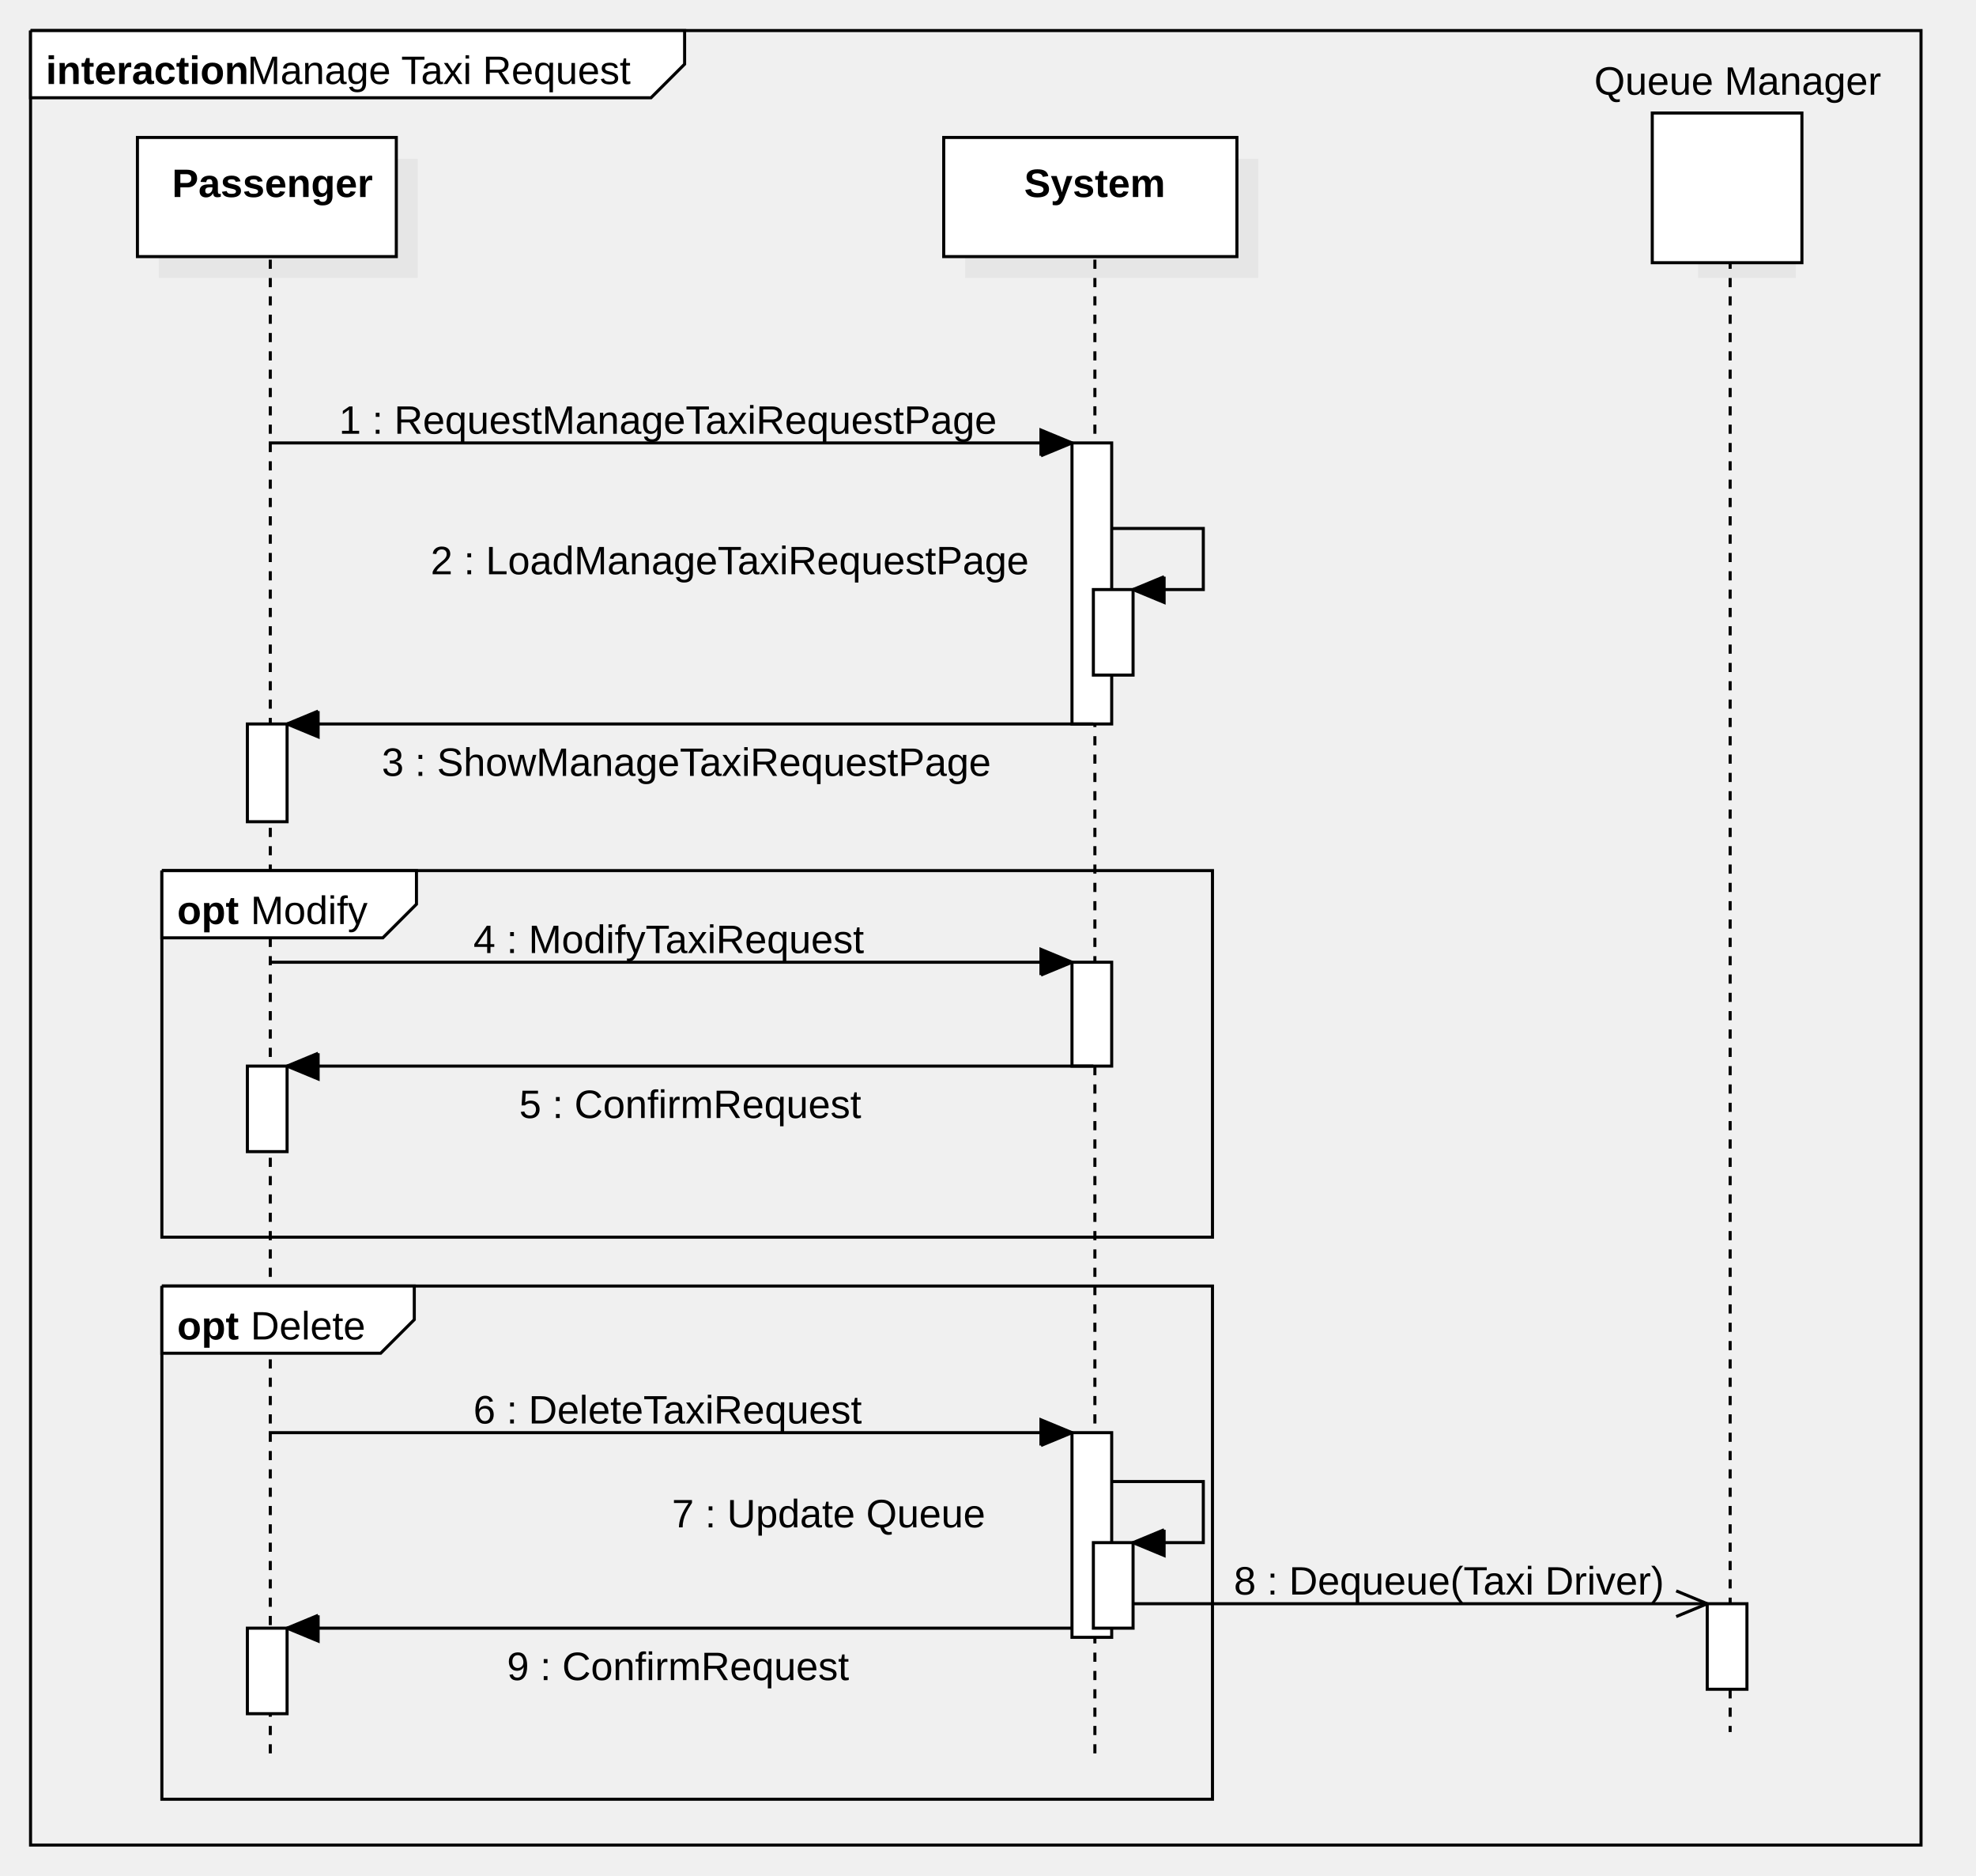
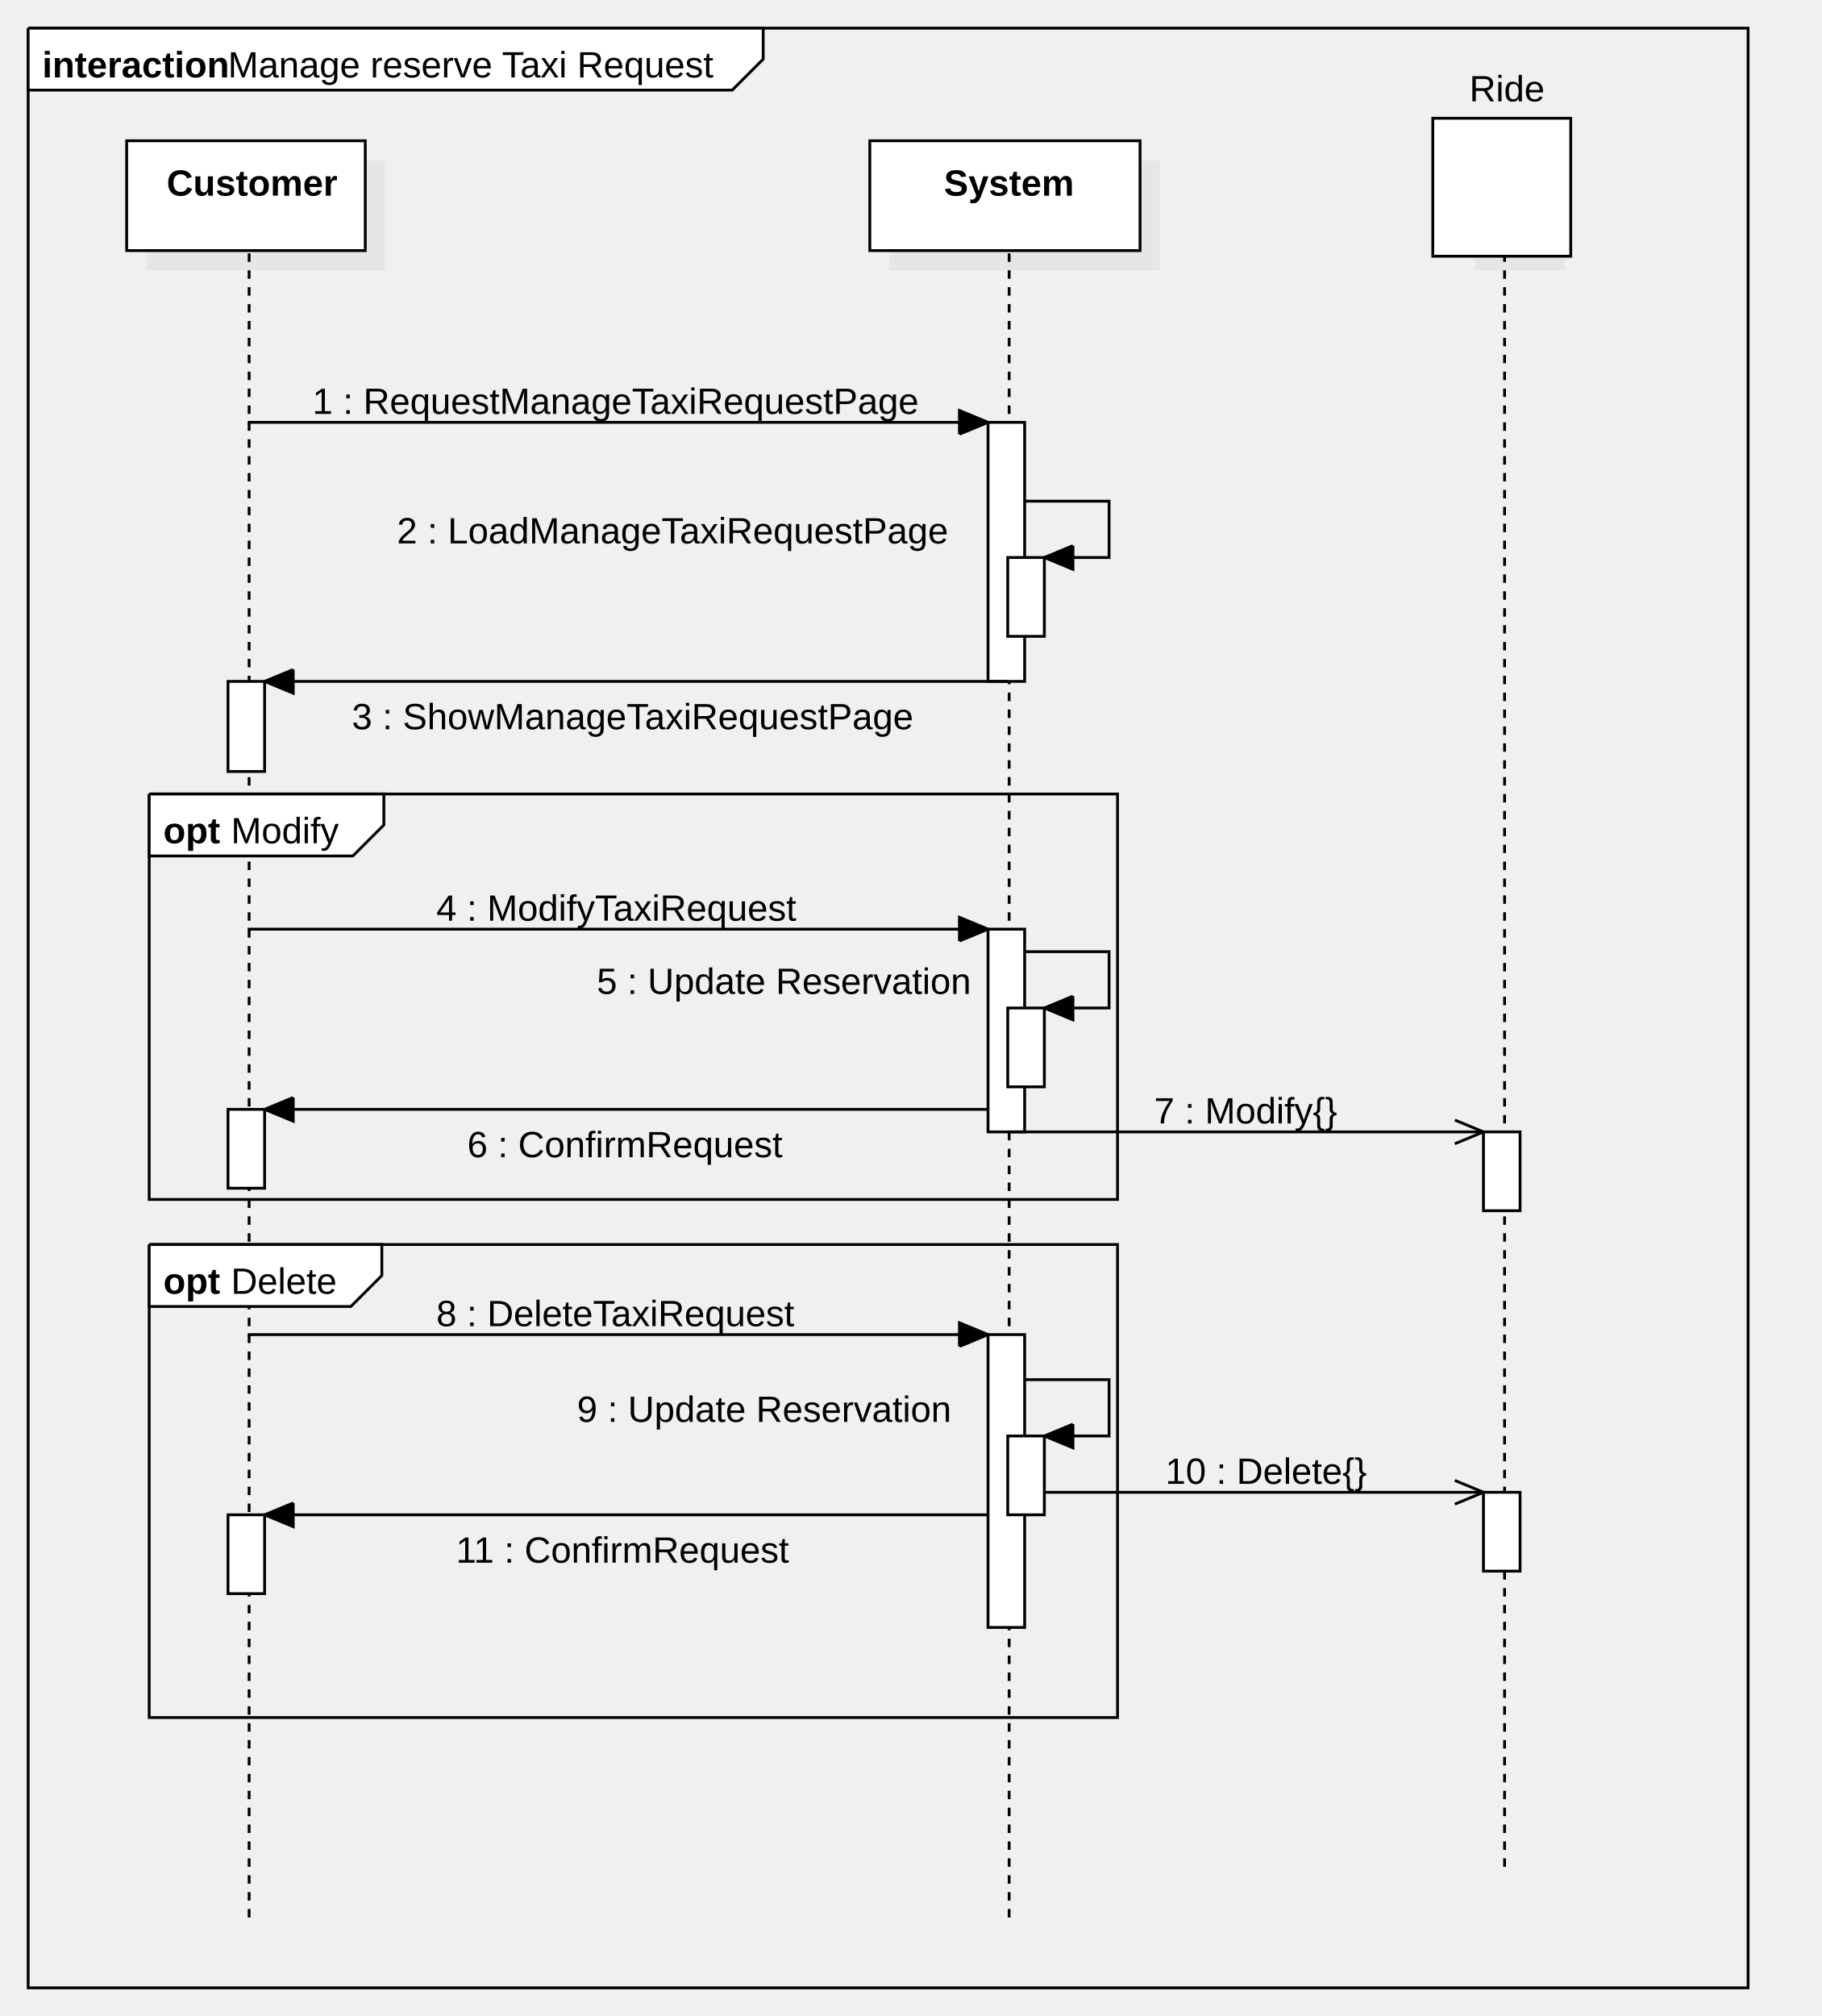
- <svg xmlns="http://www.w3.org/2000/svg" version="1.1" width="647" height="614">
+ <svg xmlns="http://www.w3.org/2000/svg" version="1.1" width="647" height="716">
  <defs />
  <g>
-     <g transform="translate(5,5) scale(1,1)">
-       <path fill="none" stroke="#000000" d="M 5 5 L 624 5 L 624 599 L 5 599 L 5 5" stroke-miterlimit="10" />
-     </g>
-     <g transform="translate(5,5) scale(1,1)">
-       <path fill="#ffffff" stroke="none" d="M 5 5 L 5 27 L 208.161 27 L 219.161 16 L 219.161 5 L 5 5" />
-     </g>
-     <g transform="translate(5,5) scale(1,1)">
-       <path fill="none" stroke="#000000" d="M 5 5 L 5 27 L 208.161 27 L 219.161 16 L 219.161 5 L 5 5 L 5 5" stroke-miterlimit="10" />
-     </g>
-     <g transform="translate(5,5) scale(1,1)">
-       <g>
-         <path fill="none" stroke="none" />
-         <text fill="#000000" stroke="none" font-family="Arial" font-size="13px" font-style="normal" font-weight="normal" text-decoration="none" x="75.979" y="22.5">Manage Taxi Request</text>
-       </g>
-     </g>
-     <g transform="translate(5,5) scale(1,1)">
-       <g>
-         <path fill="none" stroke="none" />
-         <text fill="#000000" stroke="none" font-family="Arial" font-size="13px" font-style="normal" font-weight="bold" text-decoration="none" x="10" y="22.5">interaction</text>
-       </g>
-     </g>
-     <g transform="translate(5,5) scale(1,1)">
+     <g transform="translate(5,10) scale(1,1)">
+       <path fill="none" stroke="#000000" d="M 5 0 L 616 0 L 616 696 L 5 696 L 5 0" stroke-miterlimit="10" />
+     </g>
+     <g transform="translate(5,10) scale(1,1)">
+       <path fill="#ffffff" stroke="none" d="M 5 0 L 5 22 L 255.121 22 L 266.121 11 L 266.121 0 L 5 0" />
+     </g>
+     <g transform="translate(5,10) scale(1,1)">
+       <path fill="none" stroke="#000000" d="M 5 0 L 5 22 L 255.121 22 L 266.121 11 L 266.121 0 L 5 0 L 5 0" stroke-miterlimit="10" />
+     </g>
+     <g transform="translate(5,10) scale(1,1)">
+       <g>
+         <path fill="none" stroke="none" />
+         <text fill="#000000" stroke="none" font-family="Arial" font-size="13px" font-style="normal" font-weight="normal" text-decoration="none" x="75.979" y="17.5">Manage reserve Taxi Request</text>
+       </g>
+     </g>
+     <g transform="translate(5,10) scale(1,1)">
+       <g>
+         <path fill="none" stroke="none" />
+         <text fill="#000000" stroke="none" font-family="Arial" font-size="13px" font-style="normal" font-weight="bold" text-decoration="none" x="10" y="17.5">interaction</text>
+       </g>
+     </g>
+     <g transform="translate(5,10) scale(1,1)">
      <rect fill="#C0C0C0" stroke="none" x="47" y="47" width="84.762" height="39" opacity="0.2" />
    </g>
-     <g transform="translate(5,5) scale(1,1)">
+     <g transform="translate(5,10) scale(1,1)">
      <rect fill="#ffffff" stroke="none" x="40" y="40" width="84.762" height="39" />
    </g>
-     <g transform="translate(5,5) scale(1,1)">
+     <g transform="translate(5,10) scale(1,1)">
      <path fill="none" stroke="#000000" d="M 40 40 L 124.762 40 L 124.762 79 L 40 79 L 40 40 Z Z" stroke-miterlimit="10" />
    </g>
-     <g transform="translate(5,5) scale(1,1)">
-       <g>
-         <path fill="none" stroke="none" />
-         <text fill="#000000" stroke="none" font-family="Arial" font-size="13px" font-style="normal" font-weight="bold" text-decoration="none" x="51.306" y="59.5">Passenger</text>
-       </g>
-     </g>
-     <g transform="translate(5,5) scale(1,1)">
-       <path fill="none" stroke="#000000" d="M 83.5 80 L 83.5 570" stroke-miterlimit="10" stroke-dasharray="3" />
-     </g>
-     <g transform="translate(5,5) scale(1,1)">
+     <g transform="translate(5,10) scale(1,1)">
+       <g>
+         <path fill="none" stroke="none" />
+         <text fill="#000000" stroke="none" font-family="Arial" font-size="13px" font-style="normal" font-weight="bold" text-decoration="none" x="54.207" y="59.5">Customer</text>
+       </g>
+     </g>
+     <g transform="translate(5,10) scale(1,1)">
+       <path fill="none" stroke="#000000" d="M 83.5 80 L 83.5 673" stroke-miterlimit="10" stroke-dasharray="3" />
+     </g>
+     <g transform="translate(5,10) scale(1,1)">
      <rect fill="#C0C0C0" stroke="none" x="311" y="47" width="96" height="39" opacity="0.2" />
    </g>
-     <g transform="translate(5,5) scale(1,1)">
+     <g transform="translate(5,10) scale(1,1)">
      <rect fill="#ffffff" stroke="none" x="304" y="40" width="96" height="39" />
    </g>
-     <g transform="translate(5,5) scale(1,1)">
+     <g transform="translate(5,10) scale(1,1)">
      <path fill="none" stroke="#000000" d="M 304 40 L 400 40 L 400 79 L 304 79 L 304 40 Z Z" stroke-miterlimit="10" />
    </g>
-     <g transform="translate(5,5) scale(1,1)">
+     <g transform="translate(5,10) scale(1,1)">
      <g>
        <path fill="none" stroke="none" />
        <text fill="#000000" stroke="none" font-family="Arial" font-size="13px" font-style="normal" font-weight="bold" text-decoration="none" x="330.329" y="59.5">System</text>
      </g>
    </g>
-     <g transform="translate(5,5) scale(1,1)">
-       <path fill="none" stroke="#000000" d="M 353.5 80 L 353.5 570" stroke-miterlimit="10" stroke-dasharray="3" />
-     </g>
-     <g transform="translate(5,5) scale(1,1)">
-       <path fill="none" stroke="#000000" d="M 48 280 L 392 280 L 392 400 L 48 400 L 48 280" stroke-miterlimit="10" />
-     </g>
-     <g transform="translate(5,5) scale(1,1)">
-       <path fill="#ffffff" stroke="none" d="M 48 280 L 48 302 L 120.361 302 L 131.361 291 L 131.361 280 L 48 280" />
-     </g>
-     <g transform="translate(5,5) scale(1,1)">
-       <path fill="none" stroke="#000000" d="M 48 280 L 48 302 L 120.361 302 L 131.361 291 L 131.361 280 L 48 280 L 48 280" stroke-miterlimit="10" />
-     </g>
-     <g transform="translate(5,5) scale(1,1)">
-       <g>
-         <path fill="none" stroke="none" />
-         <text fill="#000000" stroke="none" font-family="Arial" font-size="13px" font-style="normal" font-weight="normal" text-decoration="none" x="77.072" y="297.5">Modify</text>
-       </g>
-     </g>
-     <g transform="translate(5,5) scale(1,1)">
-       <g>
-         <path fill="none" stroke="none" />
-         <text fill="#000000" stroke="none" font-family="Arial" font-size="13px" font-style="normal" font-weight="bold" text-decoration="none" x="53" y="297.5">opt</text>
-       </g>
-     </g>
-     <g transform="translate(5,5) scale(1,1)">
-       <path fill="none" stroke="#000000" d="M 48 416 L 392 416 L 392 584 L 48 584 L 48 416" stroke-miterlimit="10" />
-     </g>
-     <g transform="translate(5,5) scale(1,1)">
-       <path fill="#ffffff" stroke="none" d="M 48 416 L 48 438 L 119.65 438 L 130.65 427 L 130.65 416 L 48 416" />
-     </g>
-     <g transform="translate(5,5) scale(1,1)">
-       <path fill="none" stroke="#000000" d="M 48 416 L 48 438 L 119.65 438 L 130.65 427 L 130.65 416 L 48 416 L 48 416" stroke-miterlimit="10" />
-     </g>
-     <g transform="translate(5,5) scale(1,1)">
-       <g>
-         <path fill="none" stroke="none" />
-         <text fill="#000000" stroke="none" font-family="Arial" font-size="13px" font-style="normal" font-weight="normal" text-decoration="none" x="77.072" y="433.5">Delete</text>
-       </g>
-     </g>
-     <g transform="translate(5,5) scale(1,1)">
-       <g>
-         <path fill="none" stroke="none" />
-         <text fill="#000000" stroke="none" font-family="Arial" font-size="13px" font-style="normal" font-weight="bold" text-decoration="none" x="53" y="433.5">opt</text>
-       </g>
-     </g>
-     <g transform="translate(5,5) scale(1,1)">
-       <rect fill="#C0C0C0" stroke="none" x="551" y="47" width="32" height="39" opacity="0.2" />
-     </g>
-     <g transform="translate(5,5) scale(1,1)">
-       <rect fill="#ffffff" stroke="none" x="544" y="40" width="32" height="39" />
-     </g>
-     <g transform="translate(5,5) scale(1,1)">
-       <path fill="none" stroke="#000000" d="M 544 40 L 576 40 L 576 79 L 544 79 L 544 40 Z Z" stroke-miterlimit="10" />
-     </g>
-     <g transform="translate(5,5) scale(1,1)">
-       <g>
-         <path fill="none" stroke="none" />
-         <text fill="#000000" stroke="none" font-family="Arial" font-size="13px" font-style="normal" font-weight="bold" text-decoration="none" x="556.385" y="59.5">a</text>
-       </g>
-     </g>
-     <g transform="translate(5,5) scale(1,1)">
-       <path fill="none" stroke="#000000" d="M 561.5 80 L 561.5 562" stroke-miterlimit="10" stroke-dasharray="3" />
-     </g>
-     <g transform="translate(5,5) scale(1,1)">
-       <rect fill="#ffffff" stroke="none" x="536" y="32" width="49" height="49" />
-     </g>
-     <g transform="translate(5,5) scale(1,1)">
-       <path fill="none" stroke="#000000" d="M 536 32 L 585 32 L 585 81 L 536 81 L 536 32 Z Z" stroke-miterlimit="10" />
-     </g>
-     <g transform="translate(5,5) scale(1,1)">
-       <g>
-         <path fill="none" stroke="none" />
-         <text fill="#000000" stroke="none" font-family="Arial" font-size="13px" font-style="normal" font-weight="normal" text-decoration="none" x="517" y="26">Queue Manager</text>
-       </g>
-     </g>
-     <g transform="translate(5,5) scale(1,1)">
+     <g transform="translate(5,10) scale(1,1)">
+       <path fill="none" stroke="#000000" d="M 353.5 80 L 353.5 673" stroke-miterlimit="10" stroke-dasharray="3" />
+     </g>
+     <g transform="translate(5,10) scale(1,1)">
+       <path fill="none" stroke="#000000" d="M 48 432 L 392 432 L 392 600 L 48 600 L 48 432" stroke-miterlimit="10" />
+     </g>
+     <g transform="translate(5,10) scale(1,1)">
+       <path fill="#ffffff" stroke="none" d="M 48 432 L 48 454 L 119.65 454 L 130.65 443 L 130.65 432 L 48 432" />
+     </g>
+     <g transform="translate(5,10) scale(1,1)">
+       <path fill="none" stroke="#000000" d="M 48 432 L 48 454 L 119.65 454 L 130.65 443 L 130.65 432 L 48 432 L 48 432" stroke-miterlimit="10" />
+     </g>
+     <g transform="translate(5,10) scale(1,1)">
+       <g>
+         <path fill="none" stroke="none" />
+         <text fill="#000000" stroke="none" font-family="Arial" font-size="13px" font-style="normal" font-weight="normal" text-decoration="none" x="77.072" y="449.5">Delete</text>
+       </g>
+     </g>
+     <g transform="translate(5,10) scale(1,1)">
+       <g>
+         <path fill="none" stroke="none" />
+         <text fill="#000000" stroke="none" font-family="Arial" font-size="13px" font-style="normal" font-weight="bold" text-decoration="none" x="53" y="449.5">opt</text>
+       </g>
+     </g>
+     <g transform="translate(5,10) scale(1,1)">
+       <rect fill="#C0C0C0" stroke="none" x="519" y="47" width="32" height="39" opacity="0.2" />
+     </g>
+     <g transform="translate(5,10) scale(1,1)">
+       <rect fill="#ffffff" stroke="none" x="512" y="40" width="32" height="39" />
+     </g>
+     <g transform="translate(5,10) scale(1,1)">
+       <path fill="none" stroke="#000000" d="M 512 40 L 544 40 L 544 79 L 512 79 L 512 40 Z Z" stroke-miterlimit="10" />
+     </g>
+     <g transform="translate(5,10) scale(1,1)">
+       <g>
+         <path fill="none" stroke="none" />
+         <text fill="#000000" stroke="none" font-family="Arial" font-size="13px" font-style="normal" font-weight="bold" text-decoration="none" x="524.385" y="59.5">a</text>
+       </g>
+     </g>
+     <g transform="translate(5,10) scale(1,1)">
+       <path fill="none" stroke="#000000" d="M 529.5 80 L 529.5 656" stroke-miterlimit="10" stroke-dasharray="3" />
+     </g>
+     <g transform="translate(5,10) scale(1,1)">
+       <g>
+         <path fill="none" stroke="none" />
+         <text fill="#000000" stroke="none" font-family="Arial" font-size="13px" font-style="normal" font-weight="normal" text-decoration="none" x="517" y="26">Ride</text>
+       </g>
+     </g>
+     <g transform="translate(5,10) scale(1,1)">
+       <path fill="none" stroke="#000000" d="M 48 272 L 392 272 L 392 416 L 48 416 L 48 272" stroke-miterlimit="10" />
+     </g>
+     <g transform="translate(5,10) scale(1,1)">
+       <path fill="#ffffff" stroke="none" d="M 48 272 L 48 294 L 120.361 294 L 131.361 283 L 131.361 272 L 48 272" />
+     </g>
+     <g transform="translate(5,10) scale(1,1)">
+       <path fill="none" stroke="#000000" d="M 48 272 L 48 294 L 120.361 294 L 131.361 283 L 131.361 272 L 48 272 L 48 272" stroke-miterlimit="10" />
+     </g>
+     <g transform="translate(5,10) scale(1,1)">
+       <g>
+         <path fill="none" stroke="none" />
+         <text fill="#000000" stroke="none" font-family="Arial" font-size="13px" font-style="normal" font-weight="normal" text-decoration="none" x="77.072" y="289.5">Modify</text>
+       </g>
+     </g>
+     <g transform="translate(5,10) scale(1,1)">
+       <g>
+         <path fill="none" stroke="none" />
+         <text fill="#000000" stroke="none" font-family="Arial" font-size="13px" font-style="normal" font-weight="bold" text-decoration="none" x="53" y="289.5">opt</text>
+       </g>
+     </g>
+     <g transform="translate(5,10) scale(1,1)">
+       <rect fill="#ffffff" stroke="none" x="504" y="32" width="49" height="49" />
+     </g>
+     <g transform="translate(5,10) scale(1,1)">
+       <path fill="none" stroke="#000000" d="M 504 32 L 553 32 L 553 81 L 504 81 L 504 32 Z Z" stroke-miterlimit="10" />
+     </g>
+     <g transform="translate(5,10) scale(1,1)">
      <path fill="none" stroke="#000000" d="M 83 140 L 346 140" stroke-miterlimit="10" />
    </g>
-     <g transform="translate(5,5) scale(1,1)">
+     <g transform="translate(5,10) scale(1,1)">
      <path fill="#000000" stroke="none" d="M 335.837 144.21 L 346 140 L 335.837 135.79" />
    </g>
-     <g transform="translate(5,5) scale(1,1)">
+     <g transform="translate(5,10) scale(1,1)">
      <path fill="none" stroke="#000000" d="M 335.837 144.21 L 346 140 L 335.837 135.79 L 335.837 144.21" stroke-miterlimit="10" />
    </g>
-     <g transform="translate(5,5) scale(1,1)">
+     <g transform="translate(5,10) scale(1,1)">
      <g>
        <path fill="none" stroke="none" />
        <text fill="#000000" stroke="none" font-family="Arial" font-size="13px" font-style="normal" font-weight="normal" text-decoration="none" x="106" y="137">1 : RequestManageTaxiRequestPage</text>
      </g>
    </g>
-     <g transform="translate(5,5) scale(1,1)">
+     <g transform="translate(5,10) scale(1,1)">
      <rect fill="#ffffff" stroke="none" x="346" y="140" width="13" height="92" />
    </g>
-     <g transform="translate(5,5) scale(1,1)">
+     <g transform="translate(5,10) scale(1,1)">
      <path fill="none" stroke="#000000" d="M 346 140 L 359 140 L 359 232 L 346 232 L 346 140 Z Z" stroke-miterlimit="10" />
    </g>
-     <g transform="translate(5,5) scale(1,1)">
+     <g transform="translate(5,10) scale(1,1)">
      <path fill="none" stroke="#000000" d="M 359 168 L 389 168 L 389 188 L 366 188" stroke-miterlimit="10" />
    </g>
-     <g transform="translate(5,5) scale(1,1)">
+     <g transform="translate(5,10) scale(1,1)">
      <path fill="#000000" stroke="none" d="M 376.163 183.79 L 366 188 L 376.163 192.21" />
    </g>
-     <g transform="translate(5,5) scale(1,1)">
+     <g transform="translate(5,10) scale(1,1)">
      <path fill="none" stroke="#000000" d="M 376.163 183.79 L 366 188 L 376.163 192.21 L 376.163 183.79" stroke-miterlimit="10" />
    </g>
-     <g transform="translate(5,5) scale(1,1)">
+     <g transform="translate(5,10) scale(1,1)">
      <g>
        <path fill="none" stroke="none" />
        <text fill="#000000" stroke="none" font-family="Arial" font-size="13px" font-style="normal" font-weight="normal" text-decoration="none" x="136" y="183">2 : LoadManageTaxiRequestPage</text>
      </g>
    </g>
-     <g transform="translate(5,5) scale(1,1)">
+     <g transform="translate(5,10) scale(1,1)">
      <rect fill="#ffffff" stroke="none" x="353" y="188" width="13" height="28" />
    </g>
-     <g transform="translate(5,5) scale(1,1)">
+     <g transform="translate(5,10) scale(1,1)">
      <path fill="none" stroke="#000000" d="M 353 188 L 366 188 L 366 216 L 353 216 L 353 188 Z Z" stroke-miterlimit="10" />
    </g>
-     <g transform="translate(5,5) scale(1,1)">
+     <g transform="translate(5,10) scale(1,1)">
      <path fill="none" stroke="#000000" d="M 353 232 L 89 232" stroke-miterlimit="10" />
    </g>
-     <g transform="translate(5,5) scale(1,1)">
+     <g transform="translate(5,10) scale(1,1)">
      <path fill="#000000" stroke="none" d="M 99.163 227.79 L 89 232 L 99.163 236.21" />
    </g>
-     <g transform="translate(5,5) scale(1,1)">
+     <g transform="translate(5,10) scale(1,1)">
      <path fill="none" stroke="#000000" d="M 99.163 227.79 L 89 232 L 99.163 236.21 L 99.163 227.79" stroke-miterlimit="10" />
    </g>
-     <g transform="translate(5,5) scale(1,1)">
+     <g transform="translate(5,10) scale(1,1)">
      <g>
        <path fill="none" stroke="none" />
        <text fill="#000000" stroke="none" font-family="Arial" font-size="13px" font-style="normal" font-weight="normal" text-decoration="none" x="120" y="249">3 : ShowManageTaxiRequestPage</text>
      </g>
    </g>
-     <g transform="translate(5,5) scale(1,1)">
+     <g transform="translate(5,10) scale(1,1)">
      <rect fill="#ffffff" stroke="none" x="76" y="232" width="13" height="32" />
    </g>
-     <g transform="translate(5,5) scale(1,1)">
+     <g transform="translate(5,10) scale(1,1)">
      <path fill="none" stroke="#000000" d="M 76 232 L 89 232 L 89 264 L 76 264 L 76 232 Z Z" stroke-miterlimit="10" />
    </g>
-     <g transform="translate(5,5) scale(1,1)">
-       <path fill="none" stroke="#000000" d="M 83 310 L 346 310" stroke-miterlimit="10" />
-     </g>
-     <g transform="translate(5,5) scale(1,1)">
-       <path fill="#000000" stroke="none" d="M 335.837 314.21 L 346 310 L 335.837 305.79" />
-     </g>
-     <g transform="translate(5,5) scale(1,1)">
-       <path fill="none" stroke="#000000" d="M 335.837 314.21 L 346 310 L 335.837 305.79 L 335.837 314.21" stroke-miterlimit="10" />
-     </g>
-     <g transform="translate(5,5) scale(1,1)">
-       <g>
-         <path fill="none" stroke="none" />
-         <text fill="#000000" stroke="none" font-family="Arial" font-size="13px" font-style="normal" font-weight="normal" text-decoration="none" x="150" y="307">4 : ModifyTaxiRequest</text>
-       </g>
-     </g>
-     <g transform="translate(5,5) scale(1,1)">
-       <rect fill="#ffffff" stroke="none" x="346" y="310" width="13" height="34" />
-     </g>
-     <g transform="translate(5,5) scale(1,1)">
-       <path fill="none" stroke="#000000" d="M 346 310 L 359 310 L 359 344 L 346 344 L 346 310 Z Z" stroke-miterlimit="10" />
-     </g>
-     <g transform="translate(5,5) scale(1,1)">
-       <path fill="none" stroke="#000000" d="M 353 344 L 89 344" stroke-miterlimit="10" />
-     </g>
-     <g transform="translate(5,5) scale(1,1)">
-       <path fill="#000000" stroke="none" d="M 99.163 339.79 L 89 344 L 99.163 348.21" />
-     </g>
-     <g transform="translate(5,5) scale(1,1)">
-       <path fill="none" stroke="#000000" d="M 99.163 339.79 L 89 344 L 99.163 348.21 L 99.163 339.79" stroke-miterlimit="10" />
-     </g>
-     <g transform="translate(5,5) scale(1,1)">
-       <g>
-         <path fill="none" stroke="none" />
-         <text fill="#000000" stroke="none" font-family="Arial" font-size="13px" font-style="normal" font-weight="normal" text-decoration="none" x="165" y="361">5 : ConfirmRequest</text>
-       </g>
-     </g>
-     <g transform="translate(5,5) scale(1,1)">
-       <rect fill="#ffffff" stroke="none" x="76" y="344" width="13" height="28" />
-     </g>
-     <g transform="translate(5,5) scale(1,1)">
-       <path fill="none" stroke="#000000" d="M 76 344 L 89 344 L 89 372 L 76 372 L 76 344 Z Z" stroke-miterlimit="10" />
-     </g>
-     <g transform="translate(5,5) scale(1,1)">
+     <g transform="translate(5,10) scale(1,1)">
+       <path fill="none" stroke="#000000" d="M 83 320 L 346 320" stroke-miterlimit="10" />
+     </g>
+     <g transform="translate(5,10) scale(1,1)">
+       <path fill="#000000" stroke="none" d="M 335.837 324.21 L 346 320 L 335.837 315.79" />
+     </g>
+     <g transform="translate(5,10) scale(1,1)">
+       <path fill="none" stroke="#000000" d="M 335.837 324.21 L 346 320 L 335.837 315.79 L 335.837 324.21" stroke-miterlimit="10" />
+     </g>
+     <g transform="translate(5,10) scale(1,1)">
+       <g>
+         <path fill="none" stroke="none" />
+         <text fill="#000000" stroke="none" font-family="Arial" font-size="13px" font-style="normal" font-weight="normal" text-decoration="none" x="150" y="317">4 : ModifyTaxiRequest</text>
+       </g>
+     </g>
+     <g transform="translate(5,10) scale(1,1)">
+       <rect fill="#ffffff" stroke="none" x="346" y="320" width="13" height="72" />
+     </g>
+     <g transform="translate(5,10) scale(1,1)">
+       <path fill="none" stroke="#000000" d="M 346 320 L 359 320 L 359 392 L 346 392 L 346 320 Z Z" stroke-miterlimit="10" />
+     </g>
+     <g transform="translate(5,10) scale(1,1)">
+       <path fill="none" stroke="#000000" d="M 359 328 L 389 328 L 389 348 L 366 348" stroke-miterlimit="10" />
+     </g>
+     <g transform="translate(5,10) scale(1,1)">
+       <path fill="#000000" stroke="none" d="M 376.163 343.79 L 366 348 L 376.163 352.21" />
+     </g>
+     <g transform="translate(5,10) scale(1,1)">
+       <path fill="none" stroke="#000000" d="M 376.163 343.79 L 366 348 L 376.163 352.21 L 376.163 343.79" stroke-miterlimit="10" />
+     </g>
+     <g transform="translate(5,10) scale(1,1)">
+       <g>
+         <path fill="none" stroke="none" />
+         <text fill="#000000" stroke="none" font-family="Arial" font-size="13px" font-style="normal" font-weight="normal" text-decoration="none" x="207" y="343">5 : Update Reservation</text>
+       </g>
+     </g>
+     <g transform="translate(5,10) scale(1,1)">
+       <rect fill="#ffffff" stroke="none" x="353" y="348" width="13" height="28" />
+     </g>
+     <g transform="translate(5,10) scale(1,1)">
+       <path fill="none" stroke="#000000" d="M 353 348 L 366 348 L 366 376 L 353 376 L 353 348 Z Z" stroke-miterlimit="10" />
+     </g>
+     <g transform="translate(5,10) scale(1,1)">
+       <path fill="none" stroke="#000000" d="M 346 384 L 89 384" stroke-miterlimit="10" />
+     </g>
+     <g transform="translate(5,10) scale(1,1)">
+       <path fill="#000000" stroke="none" d="M 99.163 379.79 L 89 384 L 99.163 388.21" />
+     </g>
+     <g transform="translate(5,10) scale(1,1)">
+       <path fill="none" stroke="#000000" d="M 99.163 379.79 L 89 384 L 99.163 388.21 L 99.163 379.79" stroke-miterlimit="10" />
+     </g>
+     <g transform="translate(5,10) scale(1,1)">
+       <g>
+         <path fill="none" stroke="none" />
+         <text fill="#000000" stroke="none" font-family="Arial" font-size="13px" font-style="normal" font-weight="normal" text-decoration="none" x="161" y="401">6 : ConfirmRequest</text>
+       </g>
+     </g>
+     <g transform="translate(5,10) scale(1,1)">
+       <rect fill="#ffffff" stroke="none" x="76" y="384" width="13" height="28" />
+     </g>
+     <g transform="translate(5,10) scale(1,1)">
+       <path fill="none" stroke="#000000" d="M 76 384 L 89 384 L 89 412 L 76 412 L 76 384 Z Z" stroke-miterlimit="10" />
+     </g>
+     <g transform="translate(5,10) scale(1,1)">
+       <path fill="none" stroke="#000000" d="M 353 392 L 522 392" stroke-miterlimit="10" />
+     </g>
+     <g transform="translate(5,10) scale(1,1)">
+       <path fill="none" stroke="#000000" d="M 511.837 396.21 L 522 392 L 511.837 387.79" stroke-miterlimit="10" />
+     </g>
+     <g transform="translate(5,10) scale(1,1)">
+       <g>
+         <path fill="none" stroke="none" />
+         <text fill="#000000" stroke="none" font-family="Arial" font-size="13px" font-style="normal" font-weight="normal" text-decoration="none" x="405" y="389">7 : Modify{}</text>
+       </g>
+     </g>
+     <g transform="translate(5,10) scale(1,1)">
+       <rect fill="#ffffff" stroke="none" x="522" y="392" width="13" height="28" />
+     </g>
+     <g transform="translate(5,10) scale(1,1)">
+       <path fill="none" stroke="#000000" d="M 522 392 L 535 392 L 535 420 L 522 420 L 522 392 Z Z" stroke-miterlimit="10" />
+     </g>
+     <g transform="translate(5,10) scale(1,1)">
      <path fill="none" stroke="#000000" d="M 83 464 L 346 464" stroke-miterlimit="10" />
    </g>
-     <g transform="translate(5,5) scale(1,1)">
+     <g transform="translate(5,10) scale(1,1)">
      <path fill="#000000" stroke="none" d="M 335.837 468.21 L 346 464 L 335.837 459.79" />
    </g>
-     <g transform="translate(5,5) scale(1,1)">
+     <g transform="translate(5,10) scale(1,1)">
      <path fill="none" stroke="#000000" d="M 335.837 468.21 L 346 464 L 335.837 459.79 L 335.837 468.21" stroke-miterlimit="10" />
    </g>
-     <g transform="translate(5,5) scale(1,1)">
-       <g>
-         <path fill="none" stroke="none" />
-         <text fill="#000000" stroke="none" font-family="Arial" font-size="13px" font-style="normal" font-weight="normal" text-decoration="none" x="150" y="461">6 : DeleteTaxiRequest</text>
-       </g>
-     </g>
-     <g transform="translate(5,5) scale(1,1)">
-       <rect fill="#ffffff" stroke="none" x="346" y="464" width="13" height="67" />
-     </g>
-     <g transform="translate(5,5) scale(1,1)">
-       <path fill="none" stroke="#000000" d="M 346 464 L 359 464 L 359 531 L 346 531 L 346 464 Z Z" stroke-miterlimit="10" />
-     </g>
-     <g transform="translate(5,5) scale(1,1)">
+     <g transform="translate(5,10) scale(1,1)">
+       <g>
+         <path fill="none" stroke="none" />
+         <text fill="#000000" stroke="none" font-family="Arial" font-size="13px" font-style="normal" font-weight="normal" text-decoration="none" x="150" y="461">8 : DeleteTaxiRequest</text>
+       </g>
+     </g>
+     <g transform="translate(5,10) scale(1,1)">
+       <rect fill="#ffffff" stroke="none" x="346" y="464" width="13" height="104" />
+     </g>
+     <g transform="translate(5,10) scale(1,1)">
+       <path fill="none" stroke="#000000" d="M 346 464 L 359 464 L 359 568 L 346 568 L 346 464 Z Z" stroke-miterlimit="10" />
+     </g>
+     <g transform="translate(5,10) scale(1,1)">
      <path fill="none" stroke="#000000" d="M 359 480 L 389 480 L 389 500 L 366 500" stroke-miterlimit="10" />
    </g>
-     <g transform="translate(5,5) scale(1,1)">
+     <g transform="translate(5,10) scale(1,1)">
      <path fill="#000000" stroke="none" d="M 376.163 495.79 L 366 500 L 376.163 504.21" />
    </g>
-     <g transform="translate(5,5) scale(1,1)">
+     <g transform="translate(5,10) scale(1,1)">
      <path fill="none" stroke="#000000" d="M 376.163 495.79 L 366 500 L 376.163 504.21 L 376.163 495.79" stroke-miterlimit="10" />
    </g>
-     <g transform="translate(5,5) scale(1,1)">
-       <g>
-         <path fill="none" stroke="none" />
-         <text fill="#000000" stroke="none" font-family="Arial" font-size="13px" font-style="normal" font-weight="normal" text-decoration="none" x="215" y="495">7 : Update Queue</text>
-       </g>
-     </g>
-     <g transform="translate(5,5) scale(1,1)">
+     <g transform="translate(5,10) scale(1,1)">
+       <g>
+         <path fill="none" stroke="none" />
+         <text fill="#000000" stroke="none" font-family="Arial" font-size="13px" font-style="normal" font-weight="normal" text-decoration="none" x="200" y="495">9 : Update Reservation</text>
+       </g>
+     </g>
+     <g transform="translate(5,10) scale(1,1)">
      <rect fill="#ffffff" stroke="none" x="353" y="500" width="13" height="28" />
    </g>
-     <g transform="translate(5,5) scale(1,1)">
+     <g transform="translate(5,10) scale(1,1)">
      <path fill="none" stroke="#000000" d="M 353 500 L 366 500 L 366 528 L 353 528 L 353 500 Z Z" stroke-miterlimit="10" />
    </g>
-     <g transform="translate(5,5) scale(1,1)">
-       <path fill="none" stroke="#000000" d="M 366 520 L 554 520" stroke-miterlimit="10" />
-     </g>
-     <g transform="translate(5,5) scale(1,1)">
-       <path fill="none" stroke="#000000" d="M 543.837 524.21 L 554 520 L 543.837 515.79" stroke-miterlimit="10" />
-     </g>
-     <g transform="translate(5,5) scale(1,1)">
-       <g>
-         <path fill="none" stroke="none" />
-         <text fill="#000000" stroke="none" font-family="Arial" font-size="13px" font-style="normal" font-weight="normal" text-decoration="none" x="399" y="517">8 : Dequeue(Taxi Driver)</text>
-       </g>
-     </g>
-     <g transform="translate(5,5) scale(1,1)">
-       <rect fill="#ffffff" stroke="none" x="554" y="520" width="13" height="28" />
-     </g>
-     <g transform="translate(5,5) scale(1,1)">
-       <path fill="none" stroke="#000000" d="M 554 520 L 567 520 L 567 548 L 554 548 L 554 520 Z Z" stroke-miterlimit="10" />
-     </g>
-     <g transform="translate(5,5) scale(1,1)">
+     <g transform="translate(5,10) scale(1,1)">
+       <path fill="none" stroke="#000000" d="M 366 520 L 522 520" stroke-miterlimit="10" />
+     </g>
+     <g transform="translate(5,10) scale(1,1)">
+       <path fill="none" stroke="#000000" d="M 511.837 524.21 L 522 520 L 511.837 515.79" stroke-miterlimit="10" />
+     </g>
+     <g transform="translate(5,10) scale(1,1)">
+       <g>
+         <path fill="none" stroke="none" />
+         <text fill="#000000" stroke="none" font-family="Arial" font-size="13px" font-style="normal" font-weight="normal" text-decoration="none" x="409" y="517">10 : Delete{}</text>
+       </g>
+     </g>
+     <g transform="translate(5,10) scale(1,1)">
+       <rect fill="#ffffff" stroke="none" x="522" y="520" width="13" height="28" />
+     </g>
+     <g transform="translate(5,10) scale(1,1)">
+       <path fill="none" stroke="#000000" d="M 522 520 L 535 520 L 535 548 L 522 548 L 522 520 Z Z" stroke-miterlimit="10" />
+     </g>
+     <g transform="translate(5,10) scale(1,1)">
      <path fill="none" stroke="#000000" d="M 346 528 L 89 528" stroke-miterlimit="10" />
    </g>
-     <g transform="translate(5,5) scale(1,1)">
+     <g transform="translate(5,10) scale(1,1)">
      <path fill="#000000" stroke="none" d="M 99.163 523.79 L 89 528 L 99.163 532.21" />
    </g>
-     <g transform="translate(5,5) scale(1,1)">
+     <g transform="translate(5,10) scale(1,1)">
      <path fill="none" stroke="#000000" d="M 99.163 523.79 L 89 528 L 99.163 532.21 L 99.163 523.79" stroke-miterlimit="10" />
    </g>
-     <g transform="translate(5,5) scale(1,1)">
-       <g>
-         <path fill="none" stroke="none" />
-         <text fill="#000000" stroke="none" font-family="Arial" font-size="13px" font-style="normal" font-weight="normal" text-decoration="none" x="161" y="545">9 : ConfirmRequest</text>
-       </g>
-     </g>
-     <g transform="translate(5,5) scale(1,1)">
+     <g transform="translate(5,10) scale(1,1)">
+       <g>
+         <path fill="none" stroke="none" />
+         <text fill="#000000" stroke="none" font-family="Arial" font-size="13px" font-style="normal" font-weight="normal" text-decoration="none" x="157" y="545">11 : ConfirmRequest</text>
+       </g>
+     </g>
+     <g transform="translate(5,10) scale(1,1)">
      <rect fill="#ffffff" stroke="none" x="76" y="528" width="13" height="28" />
    </g>
-     <g transform="translate(5,5) scale(1,1)">
+     <g transform="translate(5,10) scale(1,1)">
      <path fill="none" stroke="#000000" d="M 76 528 L 89 528 L 89 556 L 76 556 L 76 528 Z Z" stroke-miterlimit="10" />
    </g>
  </g>
</svg>
